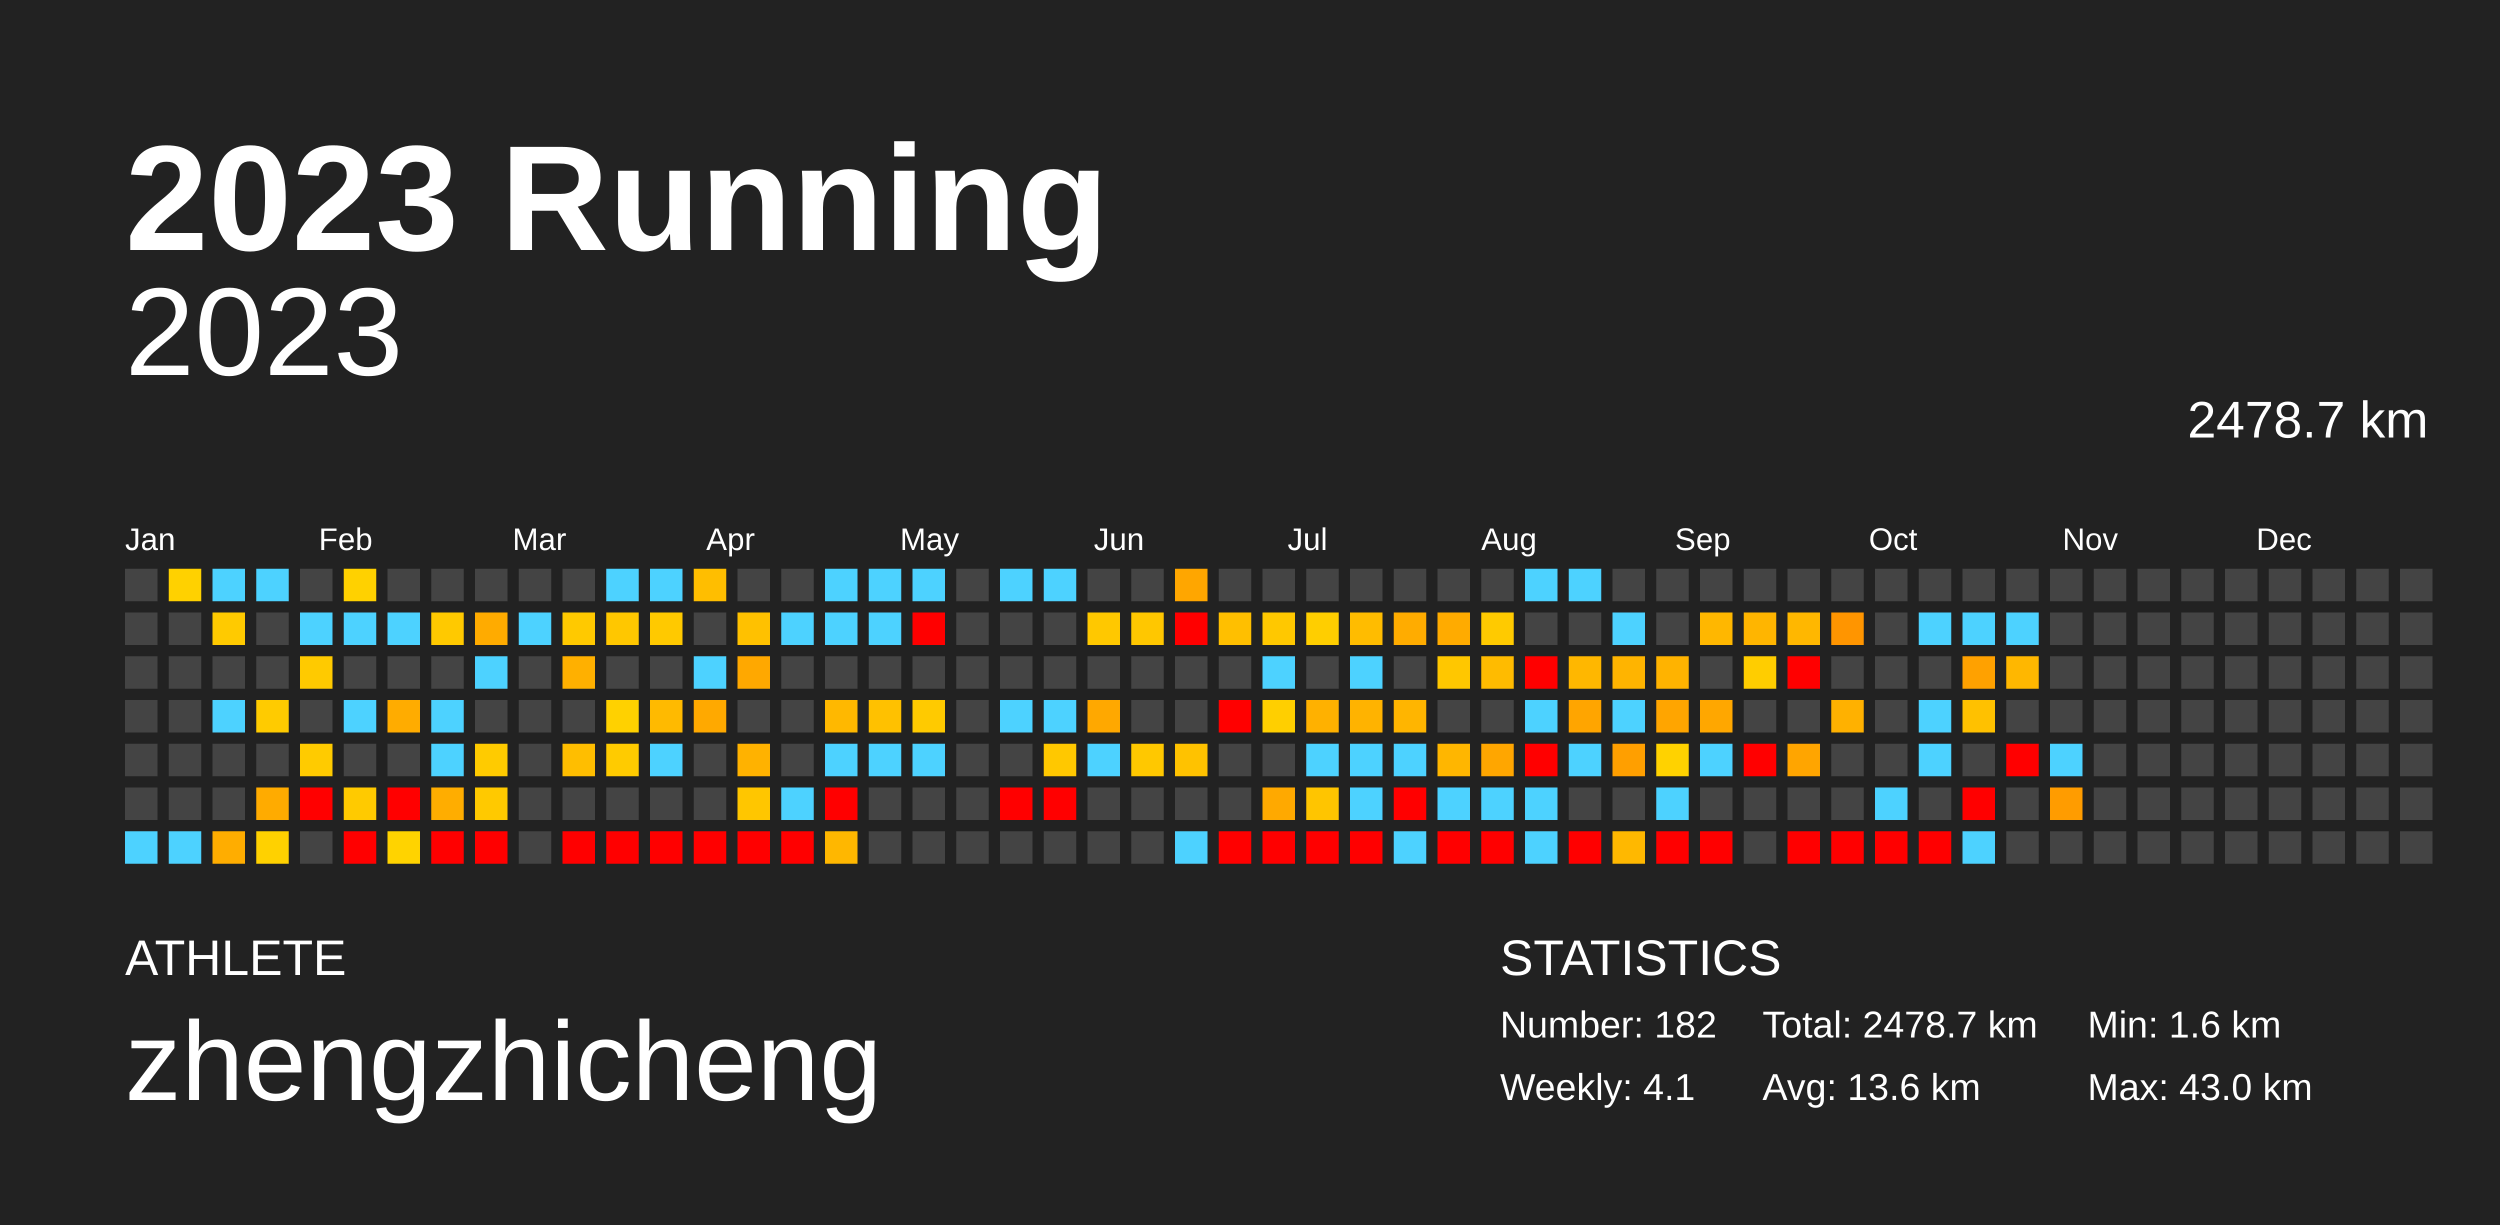
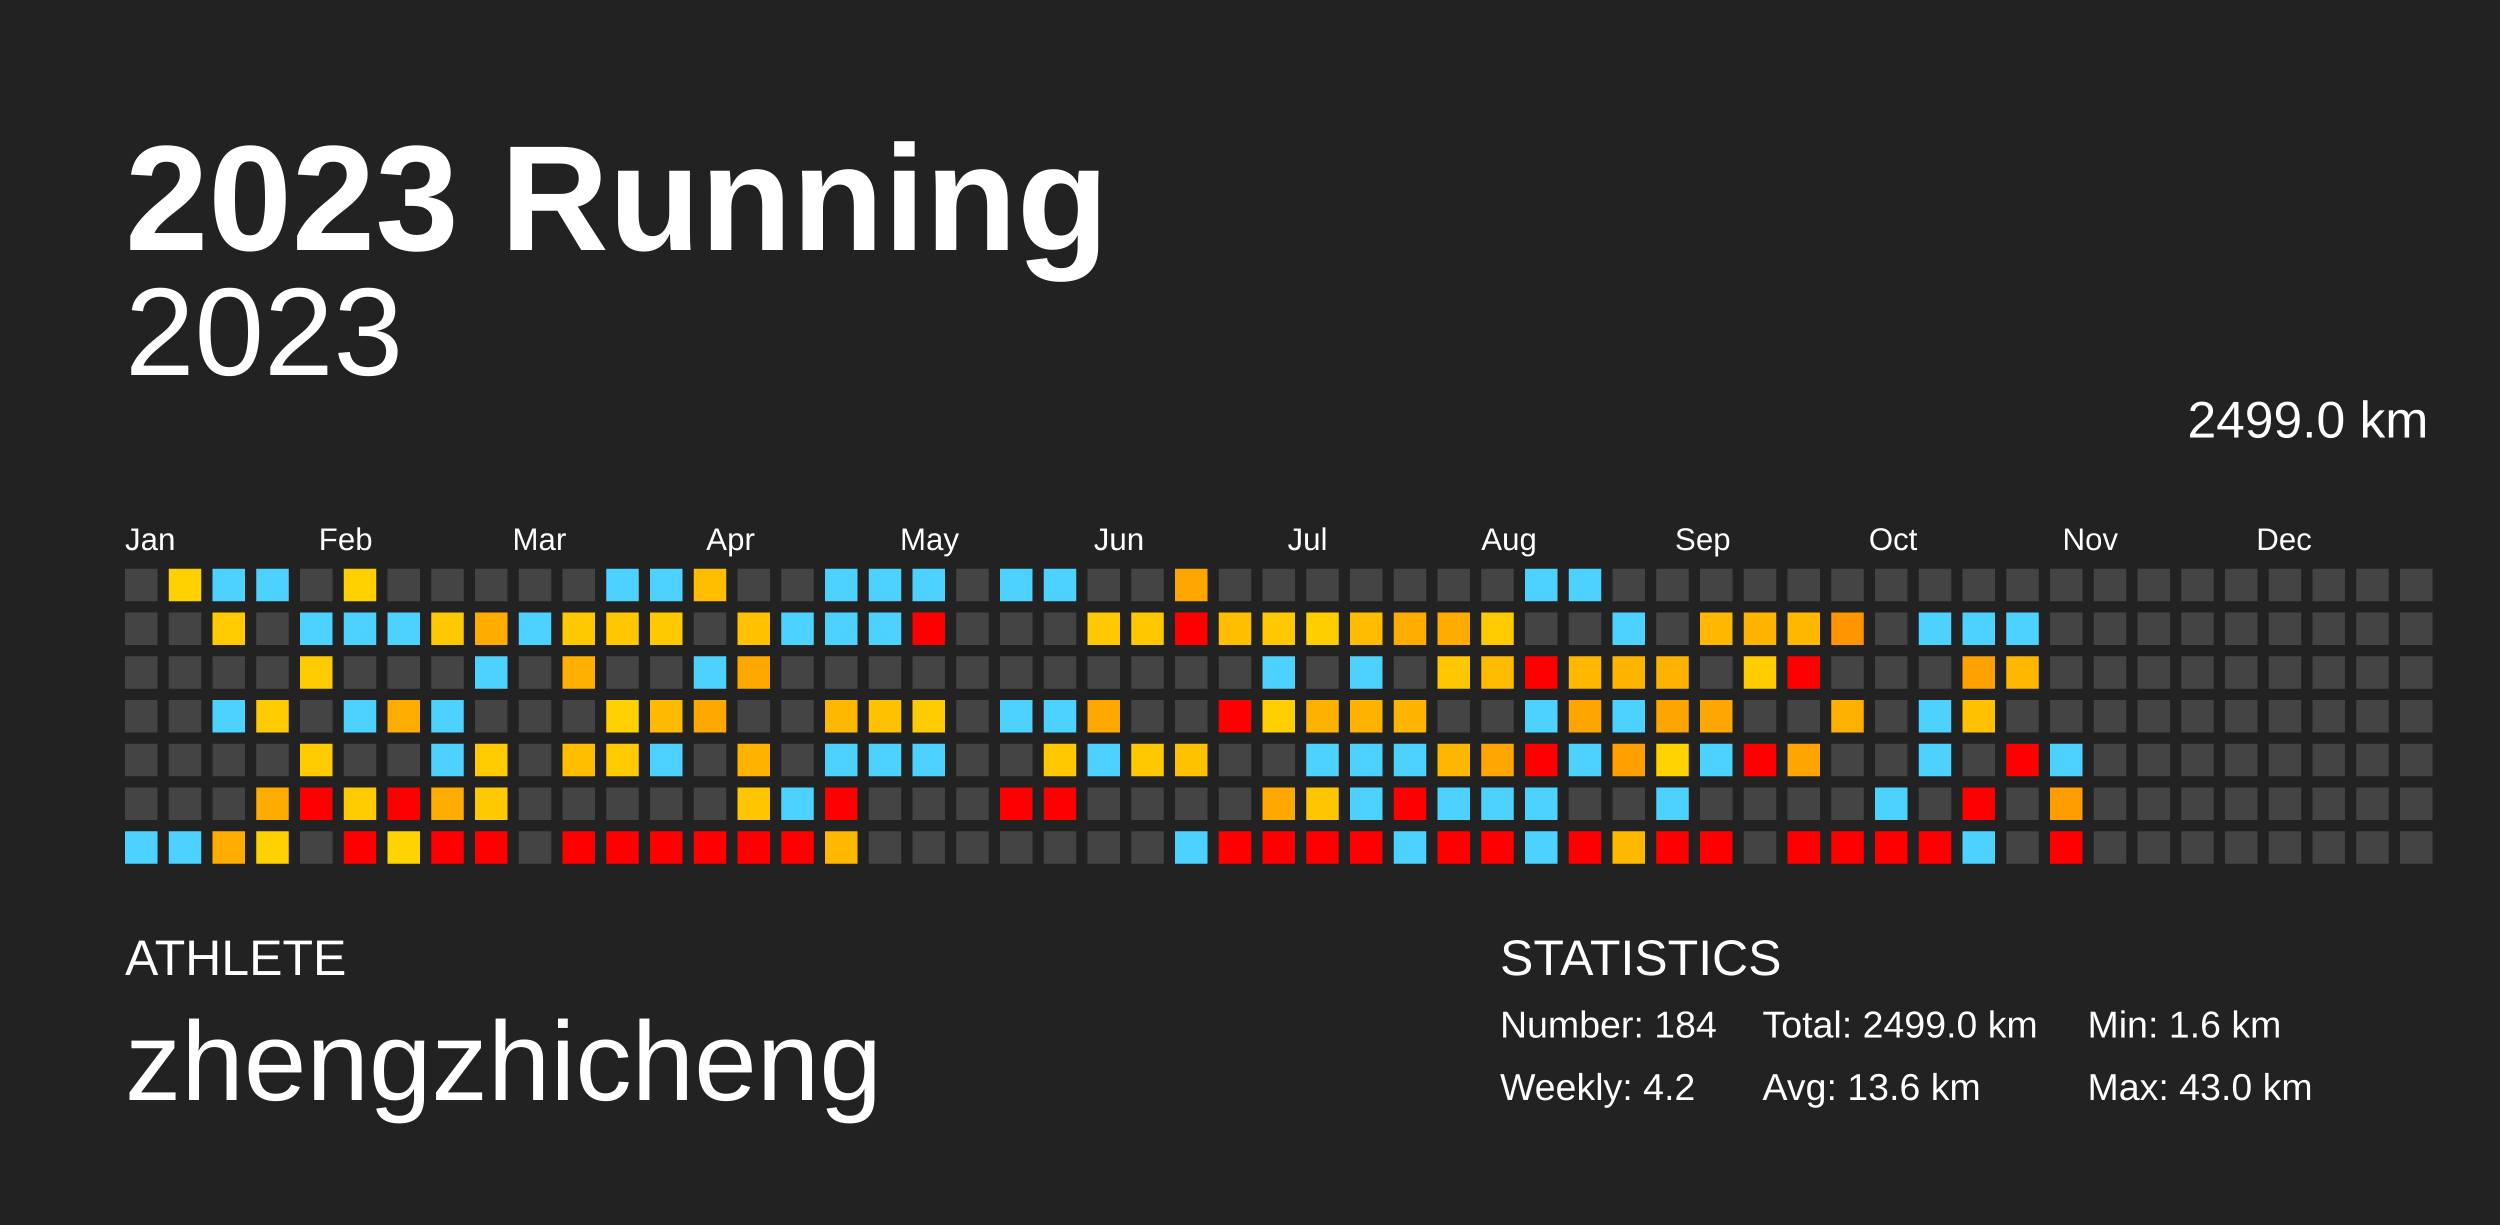
<svg xmlns="http://www.w3.org/2000/svg" baseProfile="full" height="98mm" version="1.1" viewBox="0,0,200,98" width="200mm">
  <defs />
  <rect fill="#222222" height="98" width="200" x="0" y="0" />
  <text fill="#FFFFFF" style="font-size:12px; font-family:Arial; font-weight:bold;" x="10" y="20">2023 Running</text>
  <text fill="#FFFFFF" style="font-size:4px; font-family:Arial" x="10" y="78">ATHLETE</text>
  <text fill="#FFFFFF" style="font-size:9px; font-family:Arial" x="10" y="88">zhengzhicheng</text>
  <text fill="#FFFFFF" style="font-size:4px; font-family:Arial" x="120" y="78">STATISTICS</text>
-   <text fill="#FFFFFF" style="font-size:3px; font-family:Arial" x="120" y="83">Number: 182</text>
-   <text fill="#FFFFFF" style="font-size:3px; font-family:Arial" x="120" y="88">Weekly: 4.1</text>
-   <text fill="#FFFFFF" style="font-size:3px; font-family:Arial" x="141" y="83">Total: 2478.7 km</text>
+   <text fill="#FFFFFF" style="font-size:3px; font-family:Arial" x="120" y="83">Number: 184</text>
+   <text fill="#FFFFFF" style="font-size:3px; font-family:Arial" x="120" y="88">Weekly: 4.2</text>
+   <text fill="#FFFFFF" style="font-size:3px; font-family:Arial" x="141" y="83">Total: 2499.0 km</text>
  <text fill="#FFFFFF" style="font-size:3px; font-family:Arial" x="141" y="88">Avg: 13.6 km</text>
  <text fill="#FFFFFF" style="font-size:3px; font-family:Arial" x="167" y="83">Min: 1.6 km</text>
  <text fill="#FFFFFF" style="font-size:3px; font-family:Arial" x="167" y="88">Max: 43.0 km</text>
  <text alignment-baseline="hanging" fill="#FFFFFF" style="font-size:10.0px; font-family:Arial;" x="10" y="30">2023</text>
-   <text alignment-baseline="hanging" fill="#FFFFFF" style="font-size:4.125px; font-family:Arial;" x="175" y="35">2478.7 km</text>
+   <text alignment-baseline="hanging" fill="#FFFFFF" style="font-size:4.125px; font-family:Arial;" x="175" y="35">2499.0 km</text>
  <text fill="#FFFFFF" style="font-size:2.5px; font-family:Arial" x="10.0" y="44">Jan</text>
  <text fill="#FFFFFF" style="font-size:2.5px; font-family:Arial" x="25.5" y="44">Feb</text>
  <text fill="#FFFFFF" style="font-size:2.5px; font-family:Arial" x="41.0" y="44">Mar</text>
  <text fill="#FFFFFF" style="font-size:2.5px; font-family:Arial" x="56.5" y="44">Apr</text>
  <text fill="#FFFFFF" style="font-size:2.5px; font-family:Arial" x="72.0" y="44">May</text>
  <text fill="#FFFFFF" style="font-size:2.5px; font-family:Arial" x="87.5" y="44">Jun</text>
  <text fill="#FFFFFF" style="font-size:2.5px; font-family:Arial" x="103.0" y="44">Jul</text>
  <text fill="#FFFFFF" style="font-size:2.5px; font-family:Arial" x="118.5" y="44">Aug</text>
  <text fill="#FFFFFF" style="font-size:2.5px; font-family:Arial" x="134.0" y="44">Sep</text>
  <text fill="#FFFFFF" style="font-size:2.5px; font-family:Arial" x="149.5" y="44">Oct</text>
  <text fill="#FFFFFF" style="font-size:2.5px; font-family:Arial" x="165.0" y="44">Nov</text>
  <text fill="#FFFFFF" style="font-size:2.5px; font-family:Arial" x="180.5" y="44">Dec</text>
  <rect fill="#444444" height="2.6" width="2.6" x="10.0" y="45.5" />
  <rect fill="#444444" height="2.6" width="2.6" x="10.0" y="49.0" />
  <rect fill="#444444" height="2.6" width="2.6" x="10.0" y="52.5" />
  <rect fill="#444444" height="2.6" width="2.6" x="10.0" y="56.0" />
  <rect fill="#444444" height="2.6" width="2.6" x="10.0" y="59.5" />
  <rect fill="#444444" height="2.6" width="2.6" x="10.0" y="63.0" />
  <rect fill="#4dd2ff" height="2.6" width="2.6" x="10.0" y="66.5" />
  <rect fill="#ffd100" height="2.6" width="2.6" x="13.5" y="45.5" />
  <rect fill="#444444" height="2.6" width="2.6" x="13.5" y="49.0" />
  <rect fill="#444444" height="2.6" width="2.6" x="13.5" y="52.5" />
  <rect fill="#444444" height="2.6" width="2.6" x="13.5" y="56.0" />
  <rect fill="#444444" height="2.6" width="2.6" x="13.5" y="59.5" />
  <rect fill="#444444" height="2.6" width="2.6" x="13.5" y="63.0" />
  <rect fill="#4dd2ff" height="2.6" width="2.6" x="13.5" y="66.5" />
  <rect fill="#4dd2ff" height="2.6" width="2.6" x="17.0" y="45.5" />
  <rect fill="#ffca00" height="2.6" width="2.6" x="17.0" y="49.0" />
  <rect fill="#444444" height="2.6" width="2.6" x="17.0" y="52.5" />
  <rect fill="#4dd2ff" height="2.6" width="2.6" x="17.0" y="56.0" />
  <rect fill="#444444" height="2.6" width="2.6" x="17.0" y="59.5" />
  <rect fill="#444444" height="2.6" width="2.6" x="17.0" y="63.0" />
  <rect fill="#ffad00" height="2.6" width="2.6" x="17.0" y="66.5" />
  <rect fill="#4dd2ff" height="2.6" width="2.6" x="20.5" y="45.5" />
  <rect fill="#444444" height="2.6" width="2.6" x="20.5" y="49.0" />
  <rect fill="#444444" height="2.6" width="2.6" x="20.5" y="52.5" />
  <rect fill="#ffcb00" height="2.6" width="2.6" x="20.5" y="56.0" />
  <rect fill="#444444" height="2.6" width="2.6" x="20.5" y="59.5" />
  <rect fill="#ffab00" height="2.6" width="2.6" x="20.5" y="63.0" />
  <rect fill="#ffd100" height="2.6" width="2.6" x="20.5" y="66.5" />
  <rect fill="#444444" height="2.6" width="2.6" x="24.0" y="45.5" />
  <rect fill="#4dd2ff" height="2.6" width="2.6" x="24.0" y="49.0" />
  <rect fill="#ffca00" height="2.6" width="2.6" x="24.0" y="52.5" />
  <rect fill="#444444" height="2.6" width="2.6" x="24.0" y="56.0" />
  <rect fill="#ffcb00" height="2.6" width="2.6" x="24.0" y="59.5" />
  <rect fill="red" height="2.6" width="2.6" x="24.0" y="63.0" />
  <rect fill="#444444" height="2.6" width="2.6" x="24.0" y="66.5" />
  <rect fill="#ffd100" height="2.6" width="2.6" x="27.5" y="45.5" />
  <rect fill="#4dd2ff" height="2.6" width="2.6" x="27.5" y="49.0" />
  <rect fill="#444444" height="2.6" width="2.6" x="27.5" y="52.5" />
  <rect fill="#4dd2ff" height="2.6" width="2.6" x="27.5" y="56.0" />
  <rect fill="#444444" height="2.6" width="2.6" x="27.5" y="59.5" />
  <rect fill="#ffca00" height="2.6" width="2.6" x="27.5" y="63.0" />
  <rect fill="red" height="2.6" width="2.6" x="27.5" y="66.5" />
  <rect fill="#444444" height="2.6" width="2.6" x="31.0" y="45.5" />
  <rect fill="#4dd2ff" height="2.6" width="2.6" x="31.0" y="49.0" />
  <rect fill="#444444" height="2.6" width="2.6" x="31.0" y="52.5" />
  <rect fill="#ffac00" height="2.6" width="2.6" x="31.0" y="56.0" />
  <rect fill="#444444" height="2.6" width="2.6" x="31.0" y="59.5" />
  <rect fill="red" height="2.6" width="2.6" x="31.0" y="63.0" />
  <rect fill="#ffd300" height="2.6" width="2.6" x="31.0" y="66.5" />
  <rect fill="#444444" height="2.6" width="2.6" x="34.5" y="45.5" />
  <rect fill="#ffc900" height="2.6" width="2.6" x="34.5" y="49.0" />
  <rect fill="#444444" height="2.6" width="2.6" x="34.5" y="52.5" />
  <rect fill="#4dd2ff" height="2.6" width="2.6" x="34.5" y="56.0" />
  <rect fill="#4dd2ff" height="2.6" width="2.6" x="34.5" y="59.5" />
  <rect fill="#ffad00" height="2.6" width="2.6" x="34.5" y="63.0" />
  <rect fill="red" height="2.6" width="2.6" x="34.5" y="66.5" />
  <rect fill="#444444" height="2.6" width="2.6" x="38.0" y="45.5" />
  <rect fill="#ffab00" height="2.6" width="2.6" x="38.0" y="49.0" />
  <rect fill="#4dd2ff" height="2.6" width="2.6" x="38.0" y="52.5" />
  <rect fill="#444444" height="2.6" width="2.6" x="38.0" y="56.0" />
  <rect fill="#ffcb00" height="2.6" width="2.6" x="38.0" y="59.5" />
  <rect fill="#ffc900" height="2.6" width="2.6" x="38.0" y="63.0" />
  <rect fill="red" height="2.6" width="2.6" x="38.0" y="66.5" />
  <rect fill="#444444" height="2.6" width="2.6" x="41.5" y="45.5" />
  <rect fill="#4dd2ff" height="2.6" width="2.6" x="41.5" y="49.0" />
  <rect fill="#444444" height="2.6" width="2.6" x="41.5" y="52.5" />
  <rect fill="#444444" height="2.6" width="2.6" x="41.5" y="56.0" />
  <rect fill="#444444" height="2.6" width="2.6" x="41.5" y="59.5" />
  <rect fill="#444444" height="2.6" width="2.6" x="41.5" y="63.0" />
  <rect fill="#444444" height="2.6" width="2.6" x="41.5" y="66.5" />
  <rect fill="#444444" height="2.6" width="2.6" x="45.0" y="45.5" />
  <rect fill="#ffc900" height="2.6" width="2.6" x="45.0" y="49.0" />
  <rect fill="#ffb000" height="2.6" width="2.6" x="45.0" y="52.5" />
  <rect fill="#444444" height="2.6" width="2.6" x="45.0" y="56.0" />
  <rect fill="#ffbe00" height="2.6" width="2.6" x="45.0" y="59.5" />
  <rect fill="#444444" height="2.6" width="2.6" x="45.0" y="63.0" />
  <rect fill="red" height="2.6" width="2.6" x="45.0" y="66.5" />
  <rect fill="#4dd2ff" height="2.6" width="2.6" x="48.5" y="45.5" />
  <rect fill="#ffc700" height="2.6" width="2.6" x="48.5" y="49.0" />
  <rect fill="#444444" height="2.6" width="2.6" x="48.5" y="52.5" />
  <rect fill="#ffd100" height="2.6" width="2.6" x="48.5" y="56.0" />
  <rect fill="#ffcb00" height="2.6" width="2.6" x="48.5" y="59.5" />
  <rect fill="#444444" height="2.6" width="2.6" x="48.5" y="63.0" />
  <rect fill="red" height="2.6" width="2.6" x="48.5" y="66.5" />
  <rect fill="#4dd2ff" height="2.6" width="2.6" x="52.0" y="45.5" />
  <rect fill="#ffc900" height="2.6" width="2.6" x="52.0" y="49.0" />
  <rect fill="#444444" height="2.6" width="2.6" x="52.0" y="52.5" />
  <rect fill="#ffba00" height="2.6" width="2.6" x="52.0" y="56.0" />
  <rect fill="#4dd2ff" height="2.6" width="2.6" x="52.0" y="59.5" />
  <rect fill="#444444" height="2.6" width="2.6" x="52.0" y="63.0" />
  <rect fill="red" height="2.6" width="2.6" x="52.0" y="66.5" />
  <rect fill="#ffbe00" height="2.6" width="2.6" x="55.5" y="45.5" />
  <rect fill="#444444" height="2.6" width="2.6" x="55.5" y="49.0" />
  <rect fill="#4dd2ff" height="2.6" width="2.6" x="55.5" y="52.5" />
  <rect fill="#ffa900" height="2.6" width="2.6" x="55.5" y="56.0" />
  <rect fill="#444444" height="2.6" width="2.6" x="55.5" y="59.5" />
  <rect fill="#444444" height="2.6" width="2.6" x="55.5" y="63.0" />
  <rect fill="red" height="2.6" width="2.6" x="55.5" y="66.5" />
  <rect fill="#444444" height="2.6" width="2.6" x="59.0" y="45.5" />
  <rect fill="#ffc100" height="2.6" width="2.6" x="59.0" y="49.0" />
  <rect fill="#ffa800" height="2.6" width="2.6" x="59.0" y="52.5" />
  <rect fill="#444444" height="2.6" width="2.6" x="59.0" y="56.0" />
  <rect fill="#ffb200" height="2.6" width="2.6" x="59.0" y="59.5" />
  <rect fill="#ffc600" height="2.6" width="2.6" x="59.0" y="63.0" />
  <rect fill="red" height="2.6" width="2.6" x="59.0" y="66.5" />
  <rect fill="#444444" height="2.6" width="2.6" x="62.5" y="45.5" />
  <rect fill="#4dd2ff" height="2.6" width="2.6" x="62.5" y="49.0" />
  <rect fill="#444444" height="2.6" width="2.6" x="62.5" y="52.5" />
  <rect fill="#444444" height="2.6" width="2.6" x="62.5" y="56.0" />
  <rect fill="#444444" height="2.6" width="2.6" x="62.5" y="59.5" />
  <rect fill="#4dd2ff" height="2.6" width="2.6" x="62.5" y="63.0" />
  <rect fill="red" height="2.6" width="2.6" x="62.5" y="66.5" />
  <rect fill="#4dd2ff" height="2.6" width="2.6" x="66.0" y="45.5" />
  <rect fill="#4dd2ff" height="2.6" width="2.6" x="66.0" y="49.0" />
  <rect fill="#444444" height="2.6" width="2.6" x="66.0" y="52.5" />
  <rect fill="#ffb800" height="2.6" width="2.6" x="66.0" y="56.0" />
  <rect fill="#4dd2ff" height="2.6" width="2.6" x="66.0" y="59.5" />
  <rect fill="red" height="2.6" width="2.6" x="66.0" y="63.0" />
  <rect fill="#ffb700" height="2.6" width="2.6" x="66.0" y="66.5" />
  <rect fill="#4dd2ff" height="2.6" width="2.6" x="69.5" y="45.5" />
  <rect fill="#4dd2ff" height="2.6" width="2.6" x="69.5" y="49.0" />
  <rect fill="#444444" height="2.6" width="2.6" x="69.5" y="52.5" />
  <rect fill="#ffc100" height="2.6" width="2.6" x="69.5" y="56.0" />
  <rect fill="#4dd2ff" height="2.6" width="2.6" x="69.5" y="59.5" />
  <rect fill="#444444" height="2.6" width="2.6" x="69.5" y="63.0" />
  <rect fill="#444444" height="2.6" width="2.6" x="69.5" y="66.5" />
  <rect fill="#4dd2ff" height="2.6" width="2.6" x="73.0" y="45.5" />
  <rect fill="red" height="2.6" width="2.6" x="73.0" y="49.0" />
  <rect fill="#444444" height="2.6" width="2.6" x="73.0" y="52.5" />
  <rect fill="#ffca00" height="2.6" width="2.6" x="73.0" y="56.0" />
  <rect fill="#4dd2ff" height="2.6" width="2.6" x="73.0" y="59.5" />
  <rect fill="#444444" height="2.6" width="2.6" x="73.0" y="63.0" />
  <rect fill="#444444" height="2.6" width="2.6" x="73.0" y="66.5" />
  <rect fill="#444444" height="2.6" width="2.6" x="76.5" y="45.5" />
  <rect fill="#444444" height="2.6" width="2.6" x="76.5" y="49.0" />
  <rect fill="#444444" height="2.6" width="2.6" x="76.5" y="52.5" />
  <rect fill="#444444" height="2.6" width="2.6" x="76.5" y="56.0" />
  <rect fill="#444444" height="2.6" width="2.6" x="76.5" y="59.5" />
  <rect fill="#444444" height="2.6" width="2.6" x="76.5" y="63.0" />
  <rect fill="#444444" height="2.6" width="2.6" x="76.5" y="66.5" />
  <rect fill="#4dd2ff" height="2.6" width="2.6" x="80.0" y="45.5" />
  <rect fill="#444444" height="2.6" width="2.6" x="80.0" y="49.0" />
  <rect fill="#444444" height="2.6" width="2.6" x="80.0" y="52.5" />
  <rect fill="#4dd2ff" height="2.6" width="2.6" x="80.0" y="56.0" />
  <rect fill="#444444" height="2.6" width="2.6" x="80.0" y="59.5" />
  <rect fill="red" height="2.6" width="2.6" x="80.0" y="63.0" />
  <rect fill="#444444" height="2.6" width="2.6" x="80.0" y="66.5" />
  <rect fill="#4dd2ff" height="2.6" width="2.6" x="83.5" y="45.5" />
  <rect fill="#444444" height="2.6" width="2.6" x="83.5" y="49.0" />
  <rect fill="#444444" height="2.6" width="2.6" x="83.5" y="52.5" />
  <rect fill="#4dd2ff" height="2.6" width="2.6" x="83.5" y="56.0" />
  <rect fill="#ffc800" height="2.6" width="2.6" x="83.5" y="59.5" />
  <rect fill="red" height="2.6" width="2.6" x="83.5" y="63.0" />
  <rect fill="#444444" height="2.6" width="2.6" x="83.5" y="66.5" />
  <rect fill="#444444" height="2.6" width="2.6" x="87.0" y="45.5" />
  <rect fill="#ffc800" height="2.6" width="2.6" x="87.0" y="49.0" />
  <rect fill="#444444" height="2.6" width="2.6" x="87.0" y="52.5" />
  <rect fill="#ffa800" height="2.6" width="2.6" x="87.0" y="56.0" />
  <rect fill="#4dd2ff" height="2.6" width="2.6" x="87.0" y="59.5" />
  <rect fill="#444444" height="2.6" width="2.6" x="87.0" y="63.0" />
  <rect fill="#444444" height="2.6" width="2.6" x="87.0" y="66.5" />
  <rect fill="#444444" height="2.6" width="2.6" x="90.5" y="45.5" />
  <rect fill="#ffc700" height="2.6" width="2.6" x="90.5" y="49.0" />
  <rect fill="#444444" height="2.6" width="2.6" x="90.5" y="52.5" />
  <rect fill="#444444" height="2.6" width="2.6" x="90.5" y="56.0" />
  <rect fill="#ffc800" height="2.6" width="2.6" x="90.5" y="59.5" />
  <rect fill="#444444" height="2.6" width="2.6" x="90.5" y="63.0" />
  <rect fill="#444444" height="2.6" width="2.6" x="90.5" y="66.5" />
  <rect fill="#ffa600" height="2.6" width="2.6" x="94.0" y="45.5" />
  <rect fill="red" height="2.6" width="2.6" x="94.0" y="49.0" />
  <rect fill="#444444" height="2.6" width="2.6" x="94.0" y="52.5" />
  <rect fill="#444444" height="2.6" width="2.6" x="94.0" y="56.0" />
  <rect fill="#ffc200" height="2.6" width="2.6" x="94.0" y="59.5" />
  <rect fill="#444444" height="2.6" width="2.6" x="94.0" y="63.0" />
  <rect fill="#4dd2ff" height="2.6" width="2.6" x="94.0" y="66.5" />
  <rect fill="#444444" height="2.6" width="2.6" x="97.5" y="45.5" />
  <rect fill="#ffbf00" height="2.6" width="2.6" x="97.5" y="49.0" />
  <rect fill="#444444" height="2.6" width="2.6" x="97.5" y="52.5" />
  <rect fill="red" height="2.6" width="2.6" x="97.5" y="56.0" />
  <rect fill="#444444" height="2.6" width="2.6" x="97.5" y="59.5" />
  <rect fill="#444444" height="2.6" width="2.6" x="97.5" y="63.0" />
  <rect fill="red" height="2.6" width="2.6" x="97.5" y="66.5" />
  <rect fill="#444444" height="2.6" width="2.6" x="101.0" y="45.5" />
  <rect fill="#ffc800" height="2.6" width="2.6" x="101.0" y="49.0" />
  <rect fill="#4dd2ff" height="2.6" width="2.6" x="101.0" y="52.5" />
  <rect fill="#ffcf00" height="2.6" width="2.6" x="101.0" y="56.0" />
  <rect fill="#444444" height="2.6" width="2.6" x="101.0" y="59.5" />
  <rect fill="#ffa900" height="2.6" width="2.6" x="101.0" y="63.0" />
  <rect fill="red" height="2.6" width="2.6" x="101.0" y="66.5" />
  <rect fill="#444444" height="2.6" width="2.6" x="104.5" y="45.5" />
  <rect fill="#ffce00" height="2.6" width="2.6" x="104.5" y="49.0" />
  <rect fill="#444444" height="2.6" width="2.6" x="104.5" y="52.5" />
  <rect fill="#ffb100" height="2.6" width="2.6" x="104.5" y="56.0" />
  <rect fill="#4dd2ff" height="2.6" width="2.6" x="104.5" y="59.5" />
  <rect fill="#ffc500" height="2.6" width="2.6" x="104.5" y="63.0" />
  <rect fill="red" height="2.6" width="2.6" x="104.5" y="66.5" />
  <rect fill="#444444" height="2.6" width="2.6" x="108.0" y="45.5" />
  <rect fill="#ffbc00" height="2.6" width="2.6" x="108.0" y="49.0" />
  <rect fill="#4dd2ff" height="2.6" width="2.6" x="108.0" y="52.5" />
  <rect fill="#ffb300" height="2.6" width="2.6" x="108.0" y="56.0" />
  <rect fill="#4dd2ff" height="2.6" width="2.6" x="108.0" y="59.5" />
  <rect fill="#4dd2ff" height="2.6" width="2.6" x="108.0" y="63.0" />
  <rect fill="red" height="2.6" width="2.6" x="108.0" y="66.5" />
  <rect fill="#444444" height="2.6" width="2.6" x="111.5" y="45.5" />
  <rect fill="#ffac00" height="2.6" width="2.6" x="111.5" y="49.0" />
  <rect fill="#444444" height="2.6" width="2.6" x="111.5" y="52.5" />
  <rect fill="#ffb500" height="2.6" width="2.6" x="111.5" y="56.0" />
  <rect fill="#4dd2ff" height="2.6" width="2.6" x="111.5" y="59.5" />
  <rect fill="red" height="2.6" width="2.6" x="111.5" y="63.0" />
  <rect fill="#4dd2ff" height="2.6" width="2.6" x="111.5" y="66.5" />
  <rect fill="#444444" height="2.6" width="2.6" x="115.0" y="45.5" />
  <rect fill="#ffab00" height="2.6" width="2.6" x="115.0" y="49.0" />
  <rect fill="#ffc700" height="2.6" width="2.6" x="115.0" y="52.5" />
  <rect fill="#444444" height="2.6" width="2.6" x="115.0" y="56.0" />
  <rect fill="#ffb600" height="2.6" width="2.6" x="115.0" y="59.5" />
  <rect fill="#4dd2ff" height="2.6" width="2.6" x="115.0" y="63.0" />
  <rect fill="red" height="2.6" width="2.6" x="115.0" y="66.5" />
  <rect fill="#444444" height="2.6" width="2.6" x="118.5" y="45.5" />
  <rect fill="#ffca00" height="2.6" width="2.6" x="118.5" y="49.0" />
  <rect fill="#ffbb00" height="2.6" width="2.6" x="118.5" y="52.5" />
  <rect fill="#444444" height="2.6" width="2.6" x="118.5" y="56.0" />
  <rect fill="#ffa600" height="2.6" width="2.6" x="118.5" y="59.5" />
  <rect fill="#4dd2ff" height="2.6" width="2.6" x="118.5" y="63.0" />
  <rect fill="red" height="2.6" width="2.6" x="118.5" y="66.5" />
  <rect fill="#4dd2ff" height="2.6" width="2.6" x="122.0" y="45.5" />
  <rect fill="#444444" height="2.6" width="2.6" x="122.0" y="49.0" />
  <rect fill="red" height="2.6" width="2.6" x="122.0" y="52.5" />
  <rect fill="#4dd2ff" height="2.6" width="2.6" x="122.0" y="56.0" />
  <rect fill="red" height="2.6" width="2.6" x="122.0" y="59.5" />
  <rect fill="#4dd2ff" height="2.6" width="2.6" x="122.0" y="63.0" />
  <rect fill="#4dd2ff" height="2.6" width="2.6" x="122.0" y="66.5" />
  <rect fill="#4dd2ff" height="2.6" width="2.6" x="125.5" y="45.5" />
  <rect fill="#444444" height="2.6" width="2.6" x="125.5" y="49.0" />
  <rect fill="#ffb700" height="2.6" width="2.6" x="125.5" y="52.5" />
  <rect fill="#ffa500" height="2.6" width="2.6" x="125.5" y="56.0" />
  <rect fill="#4dd2ff" height="2.6" width="2.6" x="125.5" y="59.5" />
  <rect fill="#444444" height="2.6" width="2.6" x="125.5" y="63.0" />
  <rect fill="red" height="2.6" width="2.6" x="125.5" y="66.5" />
  <rect fill="#444444" height="2.6" width="2.6" x="129.0" y="45.5" />
  <rect fill="#4dd2ff" height="2.6" width="2.6" x="129.0" y="49.0" />
  <rect fill="#ffb400" height="2.6" width="2.6" x="129.0" y="52.5" />
  <rect fill="#4dd2ff" height="2.6" width="2.6" x="129.0" y="56.0" />
  <rect fill="#ff9f00" height="2.6" width="2.6" x="129.0" y="59.5" />
  <rect fill="#444444" height="2.6" width="2.6" x="129.0" y="63.0" />
  <rect fill="#ffb800" height="2.6" width="2.6" x="129.0" y="66.5" />
  <rect fill="#444444" height="2.6" width="2.6" x="132.5" y="45.5" />
  <rect fill="#444444" height="2.6" width="2.6" x="132.5" y="49.0" />
  <rect fill="#ffb300" height="2.6" width="2.6" x="132.5" y="52.5" />
  <rect fill="#ffa500" height="2.6" width="2.6" x="132.5" y="56.0" />
  <rect fill="#ffd200" height="2.6" width="2.6" x="132.5" y="59.5" />
  <rect fill="#4dd2ff" height="2.6" width="2.6" x="132.5" y="63.0" />
  <rect fill="red" height="2.6" width="2.6" x="132.5" y="66.5" />
  <rect fill="#444444" height="2.6" width="2.6" x="136.0" y="45.5" />
  <rect fill="#ffb700" height="2.6" width="2.6" x="136.0" y="49.0" />
  <rect fill="#444444" height="2.6" width="2.6" x="136.0" y="52.5" />
  <rect fill="#ffa700" height="2.6" width="2.6" x="136.0" y="56.0" />
  <rect fill="#4dd2ff" height="2.6" width="2.6" x="136.0" y="59.5" />
  <rect fill="#444444" height="2.6" width="2.6" x="136.0" y="63.0" />
  <rect fill="red" height="2.6" width="2.6" x="136.0" y="66.5" />
  <rect fill="#444444" height="2.6" width="2.6" x="139.5" y="45.5" />
  <rect fill="#ffb500" height="2.6" width="2.6" x="139.5" y="49.0" />
  <rect fill="#ffcd00" height="2.6" width="2.6" x="139.5" y="52.5" />
  <rect fill="#444444" height="2.6" width="2.6" x="139.5" y="56.0" />
  <rect fill="red" height="2.6" width="2.6" x="139.5" y="59.5" />
  <rect fill="#444444" height="2.6" width="2.6" x="139.5" y="63.0" />
  <rect fill="#444444" height="2.6" width="2.6" x="139.5" y="66.5" />
  <rect fill="#444444" height="2.6" width="2.6" x="143.0" y="45.5" />
  <rect fill="#ffb700" height="2.6" width="2.6" x="143.0" y="49.0" />
  <rect fill="red" height="2.6" width="2.6" x="143.0" y="52.5" />
  <rect fill="#444444" height="2.6" width="2.6" x="143.0" y="56.0" />
  <rect fill="#ffa500" height="2.6" width="2.6" x="143.0" y="59.5" />
  <rect fill="#444444" height="2.6" width="2.6" x="143.0" y="63.0" />
  <rect fill="red" height="2.6" width="2.6" x="143.0" y="66.5" />
  <rect fill="#444444" height="2.6" width="2.6" x="146.5" y="45.5" />
  <rect fill="#ff9500" height="2.6" width="2.6" x="146.5" y="49.0" />
  <rect fill="#444444" height="2.6" width="2.6" x="146.5" y="52.5" />
  <rect fill="#ffb100" height="2.6" width="2.6" x="146.5" y="56.0" />
  <rect fill="#444444" height="2.6" width="2.6" x="146.5" y="59.5" />
  <rect fill="#444444" height="2.6" width="2.6" x="146.5" y="63.0" />
  <rect fill="red" height="2.6" width="2.6" x="146.5" y="66.5" />
  <rect fill="#444444" height="2.6" width="2.6" x="150.0" y="45.5" />
  <rect fill="#444444" height="2.6" width="2.6" x="150.0" y="49.0" />
  <rect fill="#444444" height="2.6" width="2.6" x="150.0" y="52.5" />
  <rect fill="#444444" height="2.6" width="2.6" x="150.0" y="56.0" />
  <rect fill="#444444" height="2.6" width="2.6" x="150.0" y="59.5" />
  <rect fill="#4dd2ff" height="2.6" width="2.6" x="150.0" y="63.0" />
  <rect fill="red" height="2.6" width="2.6" x="150.0" y="66.5" />
  <rect fill="#444444" height="2.6" width="2.6" x="153.5" y="45.5" />
  <rect fill="#4dd2ff" height="2.6" width="2.6" x="153.5" y="49.0" />
  <rect fill="#444444" height="2.6" width="2.6" x="153.5" y="52.5" />
  <rect fill="#4dd2ff" height="2.6" width="2.6" x="153.5" y="56.0" />
  <rect fill="#4dd2ff" height="2.6" width="2.6" x="153.5" y="59.5" />
  <rect fill="#444444" height="2.6" width="2.6" x="153.5" y="63.0" />
  <rect fill="red" height="2.6" width="2.6" x="153.5" y="66.5" />
  <rect fill="#444444" height="2.6" width="2.6" x="157.0" y="45.5" />
  <rect fill="#4dd2ff" height="2.6" width="2.6" x="157.0" y="49.0" />
  <rect fill="#ffa100" height="2.6" width="2.6" x="157.0" y="52.5" />
  <rect fill="#ffc100" height="2.6" width="2.6" x="157.0" y="56.0" />
  <rect fill="#444444" height="2.6" width="2.6" x="157.0" y="59.5" />
  <rect fill="red" height="2.6" width="2.6" x="157.0" y="63.0" />
  <rect fill="#4dd2ff" height="2.6" width="2.6" x="157.0" y="66.5" />
  <rect fill="#444444" height="2.6" width="2.6" x="160.5" y="45.5" />
  <rect fill="#4dd2ff" height="2.6" width="2.6" x="160.5" y="49.0" />
  <rect fill="#ffb700" height="2.6" width="2.6" x="160.5" y="52.5" />
  <rect fill="#444444" height="2.6" width="2.6" x="160.5" y="56.0" />
  <rect fill="red" height="2.6" width="2.6" x="160.5" y="59.5" />
  <rect fill="#444444" height="2.6" width="2.6" x="160.5" y="63.0" />
  <rect fill="#444444" height="2.6" width="2.6" x="160.5" y="66.5" />
  <rect fill="#444444" height="2.6" width="2.6" x="164.0" y="45.5" />
  <rect fill="#444444" height="2.6" width="2.6" x="164.0" y="49.0" />
  <rect fill="#444444" height="2.6" width="2.6" x="164.0" y="52.5" />
  <rect fill="#444444" height="2.6" width="2.6" x="164.0" y="56.0" />
  <rect fill="#4dd2ff" height="2.6" width="2.6" x="164.0" y="59.5" />
  <rect fill="#ff9c00" height="2.6" width="2.6" x="164.0" y="63.0" />
-   <rect fill="#444444" height="2.6" width="2.6" x="164.0" y="66.5" />
+   <rect fill="red" height="2.6" width="2.6" x="164.0" y="66.5" />
  <rect fill="#444444" height="2.6" width="2.6" x="167.5" y="45.5" />
  <rect fill="#444444" height="2.6" width="2.6" x="167.5" y="49.0" />
  <rect fill="#444444" height="2.6" width="2.6" x="167.5" y="52.5" />
  <rect fill="#444444" height="2.6" width="2.6" x="167.5" y="56.0" />
  <rect fill="#444444" height="2.6" width="2.6" x="167.5" y="59.5" />
  <rect fill="#444444" height="2.6" width="2.6" x="167.5" y="63.0" />
  <rect fill="#444444" height="2.6" width="2.6" x="167.5" y="66.5" />
  <rect fill="#444444" height="2.6" width="2.6" x="171.0" y="45.5" />
  <rect fill="#444444" height="2.6" width="2.6" x="171.0" y="49.0" />
  <rect fill="#444444" height="2.6" width="2.6" x="171.0" y="52.5" />
  <rect fill="#444444" height="2.6" width="2.6" x="171.0" y="56.0" />
  <rect fill="#444444" height="2.6" width="2.6" x="171.0" y="59.5" />
  <rect fill="#444444" height="2.6" width="2.6" x="171.0" y="63.0" />
  <rect fill="#444444" height="2.6" width="2.6" x="171.0" y="66.5" />
  <rect fill="#444444" height="2.6" width="2.6" x="174.5" y="45.5" />
  <rect fill="#444444" height="2.6" width="2.6" x="174.5" y="49.0" />
  <rect fill="#444444" height="2.6" width="2.6" x="174.5" y="52.5" />
  <rect fill="#444444" height="2.6" width="2.6" x="174.5" y="56.0" />
  <rect fill="#444444" height="2.6" width="2.6" x="174.5" y="59.5" />
  <rect fill="#444444" height="2.6" width="2.6" x="174.5" y="63.0" />
  <rect fill="#444444" height="2.6" width="2.6" x="174.5" y="66.5" />
  <rect fill="#444444" height="2.6" width="2.6" x="178.0" y="45.5" />
  <rect fill="#444444" height="2.6" width="2.6" x="178.0" y="49.0" />
  <rect fill="#444444" height="2.6" width="2.6" x="178.0" y="52.5" />
  <rect fill="#444444" height="2.6" width="2.6" x="178.0" y="56.0" />
  <rect fill="#444444" height="2.6" width="2.6" x="178.0" y="59.5" />
  <rect fill="#444444" height="2.6" width="2.6" x="178.0" y="63.0" />
  <rect fill="#444444" height="2.6" width="2.6" x="178.0" y="66.5" />
  <rect fill="#444444" height="2.6" width="2.6" x="181.5" y="45.5" />
  <rect fill="#444444" height="2.6" width="2.6" x="181.5" y="49.0" />
  <rect fill="#444444" height="2.6" width="2.6" x="181.5" y="52.5" />
  <rect fill="#444444" height="2.6" width="2.6" x="181.5" y="56.0" />
  <rect fill="#444444" height="2.6" width="2.6" x="181.5" y="59.5" />
  <rect fill="#444444" height="2.6" width="2.6" x="181.5" y="63.0" />
  <rect fill="#444444" height="2.6" width="2.6" x="181.5" y="66.5" />
  <rect fill="#444444" height="2.6" width="2.6" x="185.0" y="45.5" />
  <rect fill="#444444" height="2.6" width="2.6" x="185.0" y="49.0" />
  <rect fill="#444444" height="2.6" width="2.6" x="185.0" y="52.5" />
  <rect fill="#444444" height="2.6" width="2.6" x="185.0" y="56.0" />
  <rect fill="#444444" height="2.6" width="2.6" x="185.0" y="59.5" />
  <rect fill="#444444" height="2.6" width="2.6" x="185.0" y="63.0" />
  <rect fill="#444444" height="2.6" width="2.6" x="185.0" y="66.5" />
  <rect fill="#444444" height="2.6" width="2.6" x="188.5" y="45.5" />
  <rect fill="#444444" height="2.6" width="2.6" x="188.5" y="49.0" />
  <rect fill="#444444" height="2.6" width="2.6" x="188.5" y="52.5" />
  <rect fill="#444444" height="2.6" width="2.6" x="188.5" y="56.0" />
  <rect fill="#444444" height="2.6" width="2.6" x="188.5" y="59.5" />
  <rect fill="#444444" height="2.6" width="2.6" x="188.5" y="63.0" />
  <rect fill="#444444" height="2.6" width="2.6" x="188.5" y="66.5" />
  <rect fill="#444444" height="2.6" width="2.6" x="192.0" y="45.5" />
  <rect fill="#444444" height="2.6" width="2.6" x="192.0" y="49.0" />
  <rect fill="#444444" height="2.6" width="2.6" x="192.0" y="52.5" />
  <rect fill="#444444" height="2.6" width="2.6" x="192.0" y="56.0" />
  <rect fill="#444444" height="2.6" width="2.6" x="192.0" y="59.5" />
  <rect fill="#444444" height="2.6" width="2.6" x="192.0" y="63.0" />
  <rect fill="#444444" height="2.6" width="2.6" x="192.0" y="66.5" />
</svg>
